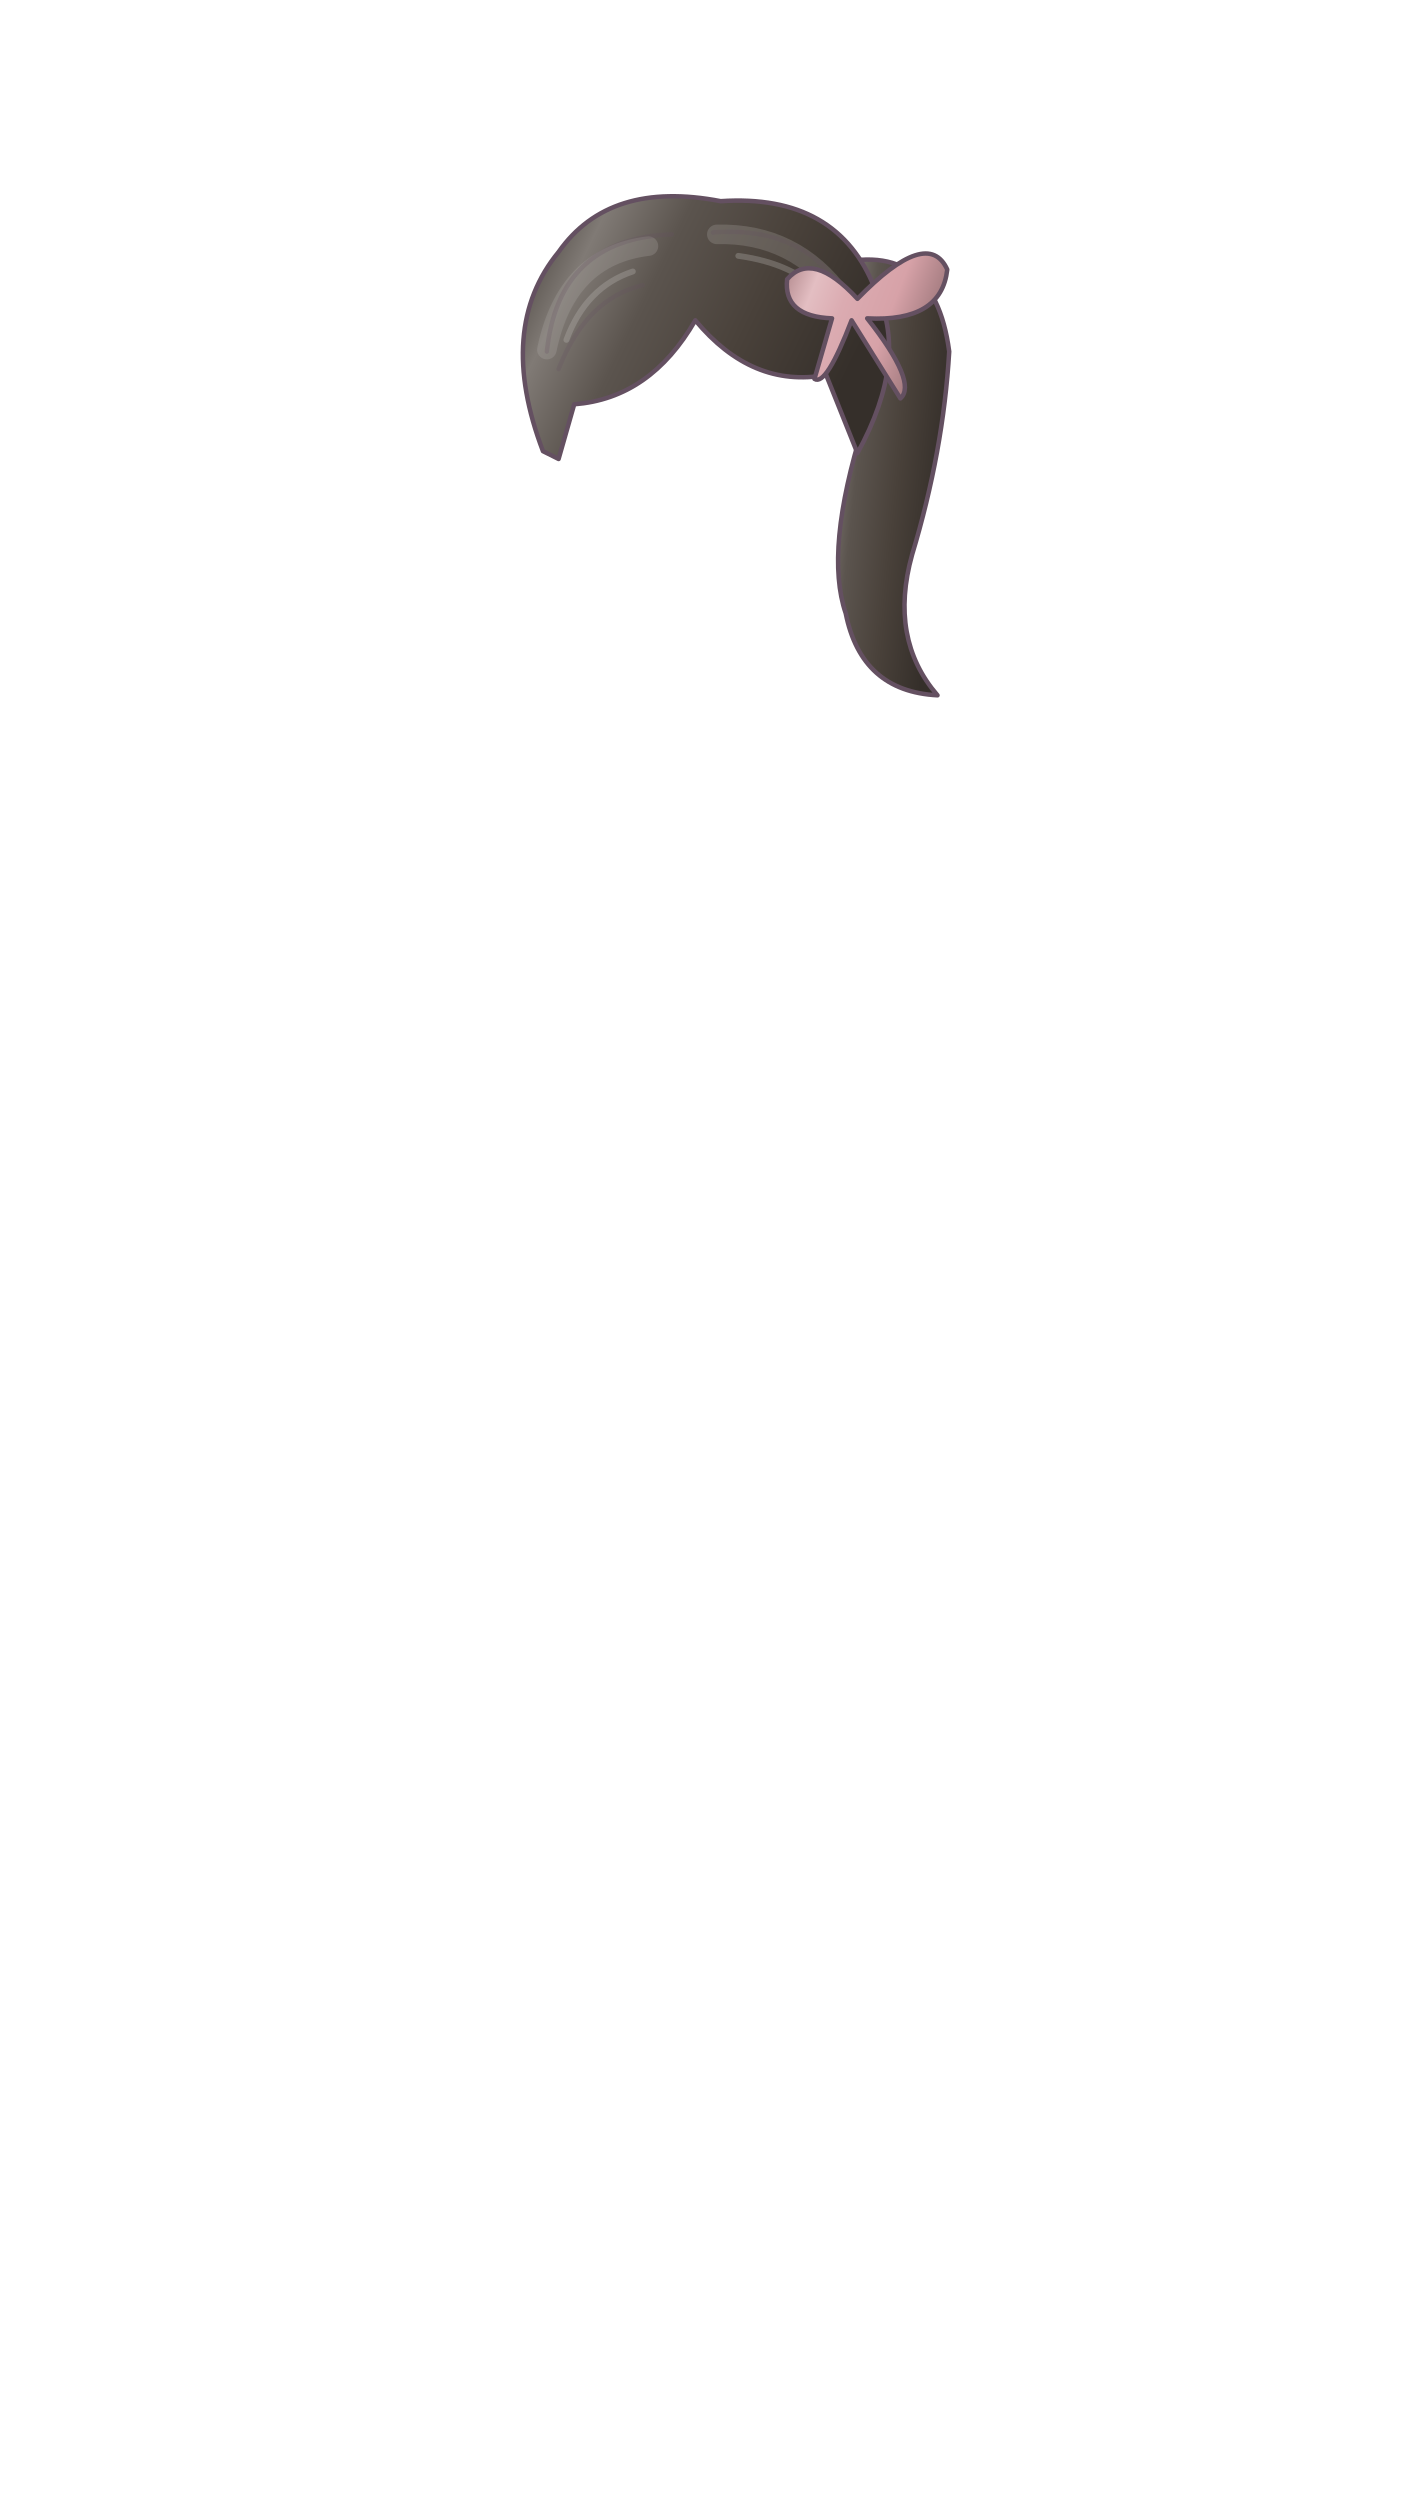
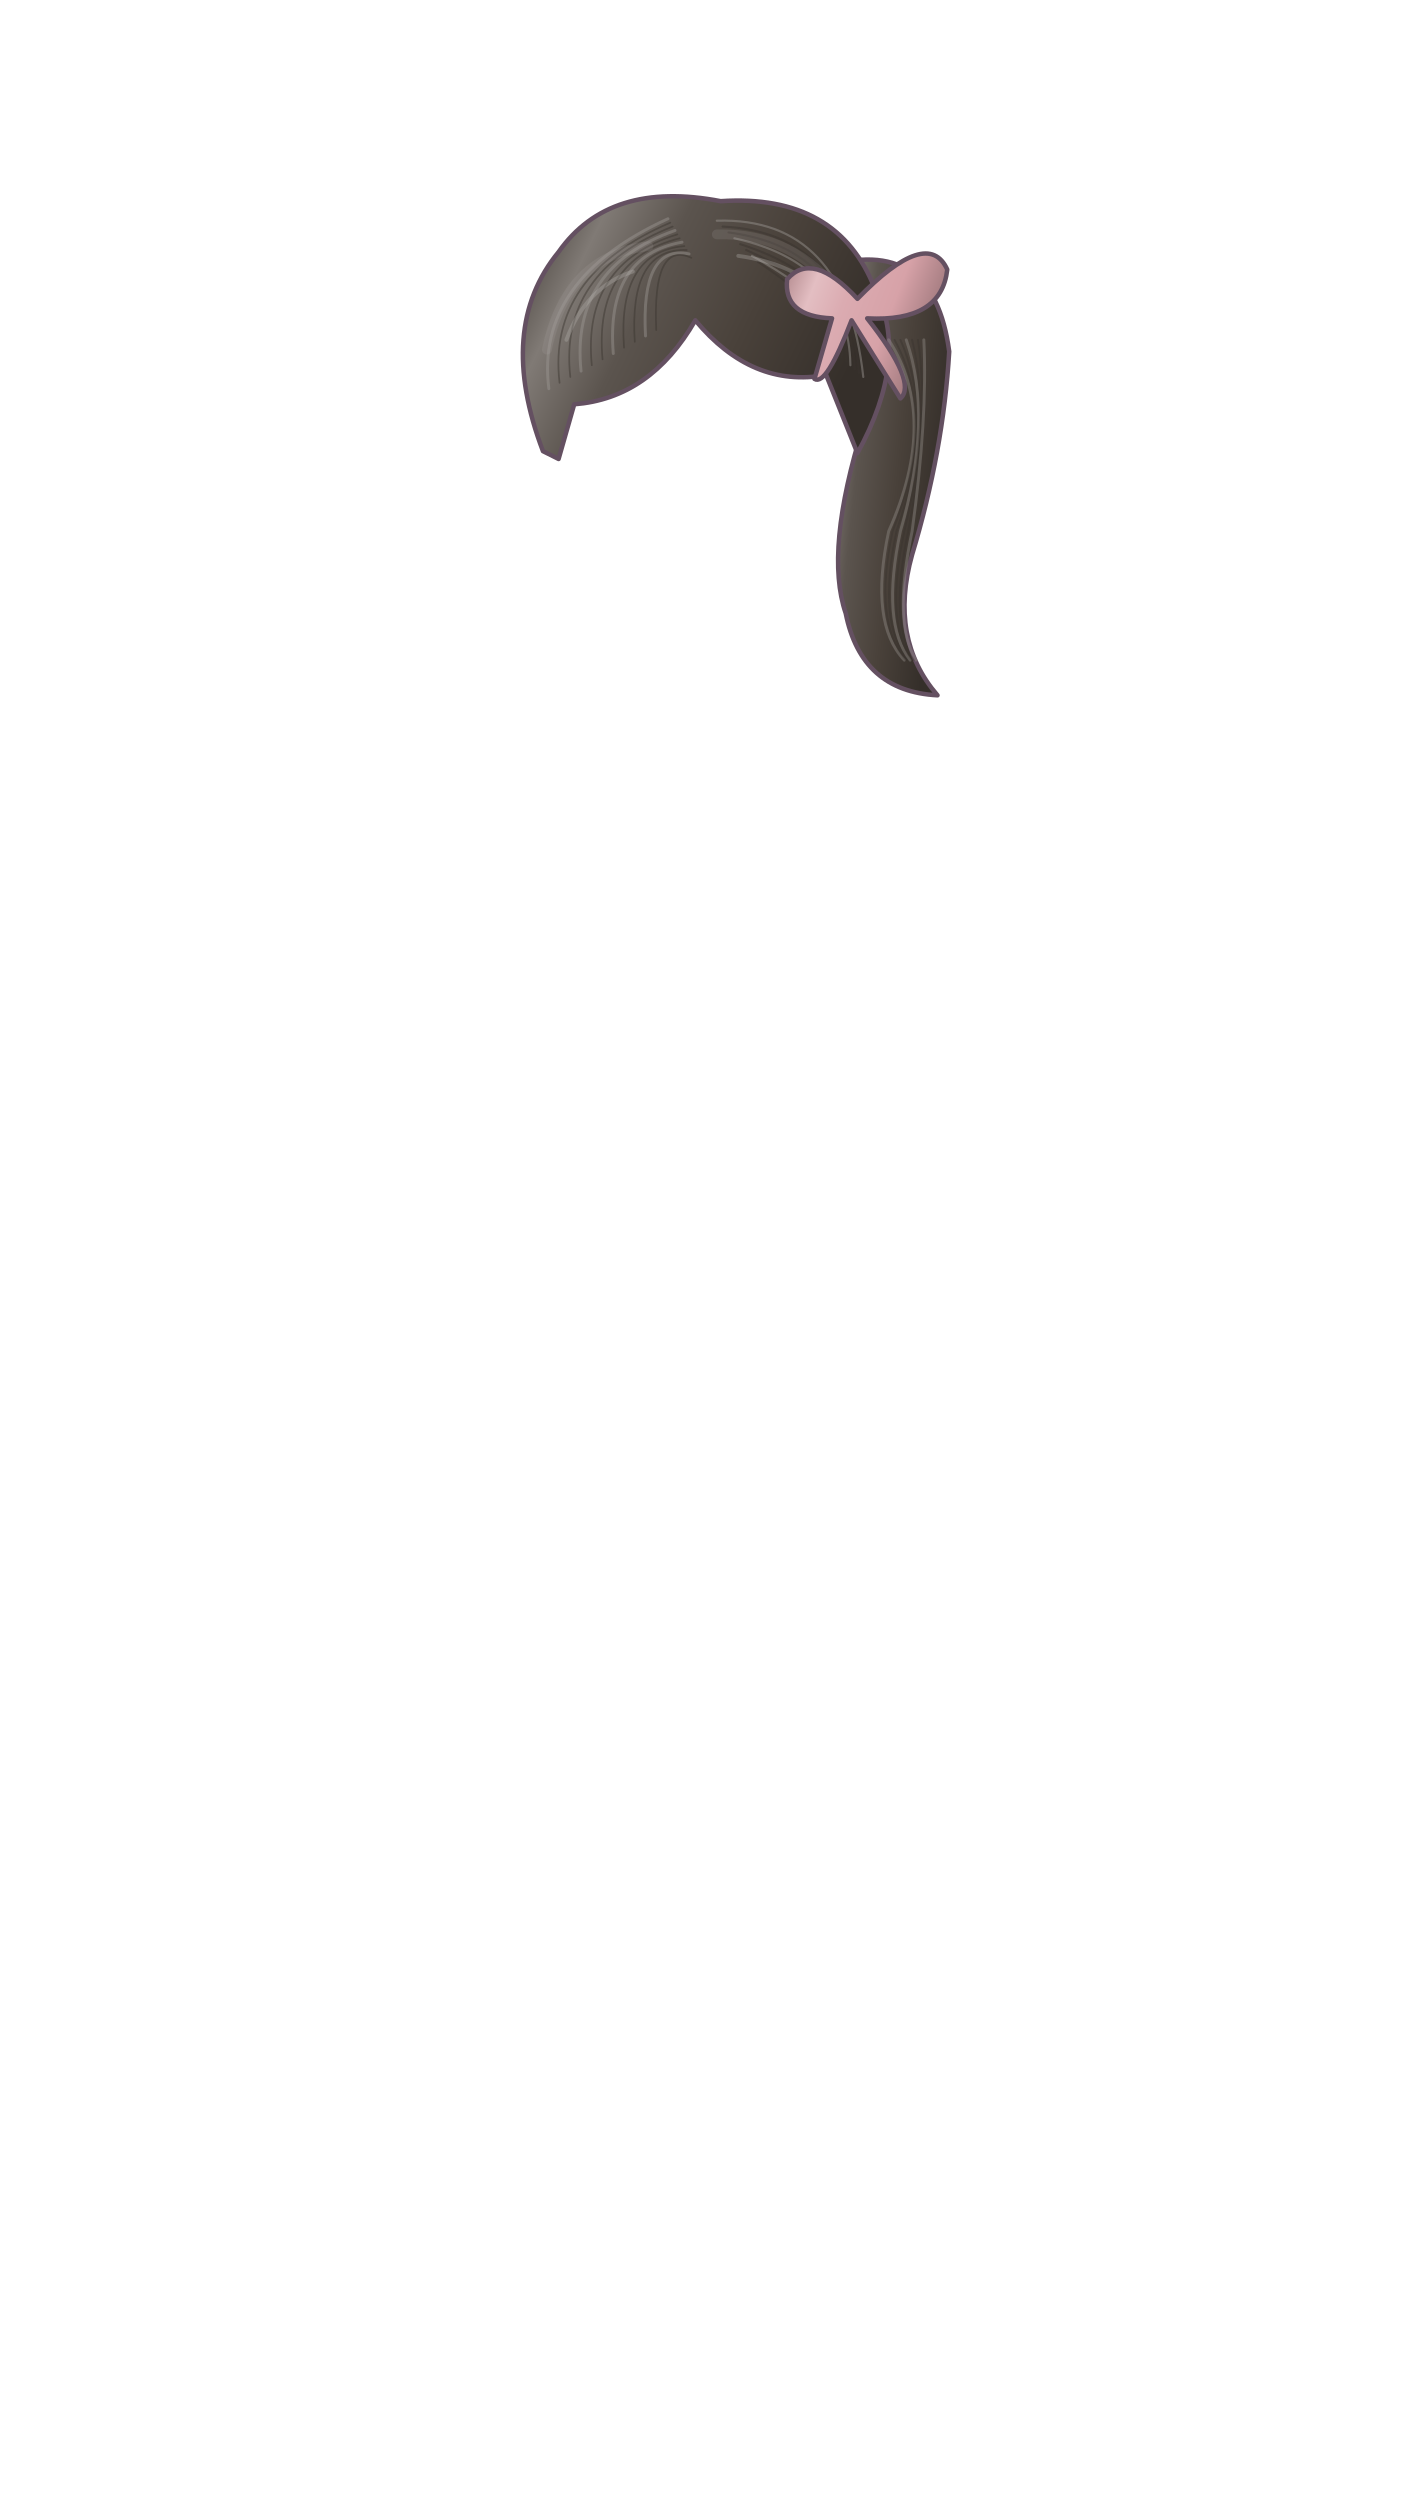
<svg xmlns="http://www.w3.org/2000/svg" width="720" height="1280" viewBox="0 0 720 1280" fill="none">
  <defs>
-     <linearGradient id="m1hp2453-0" x1="0" y1="0" x2="1" y2=".35">
+     <linearGradient id="m4x65zh-0" x1="0" y1="0" x2="1" y2=".35">
      <stop stop-color="#3a342e" />
      <stop offset=".22" stop-color="#807a75" />
      <stop offset=".42" stop-color="#5b544e" />
      <stop offset=".7" stop-color="#49413a" />
      <stop offset="1" stop-color="#352f2a" />
    </linearGradient>
-     <linearGradient id="m1hp2453-1" x1="0" y1="0" x2="1" y2=".35">
+     <linearGradient id="m4x65zh-1" x1="0" y1="0" x2="1" y2=".35">
      <stop stop-color="#ac8286" />
      <stop offset=".22" stop-color="#e3bec2" />
      <stop offset=".42" stop-color="#dbabb1" />
      <stop offset=".7" stop-color="#d7a2a8" />
      <stop offset="1" stop-color="#9b7579" />
    </linearGradient>
  </defs>
  <g stroke="#645061" stroke-width="2.3" stroke-linecap="round" stroke-linejoin="round">
-     <path d="M421 137 Q478 119 486 180 Q483 231 467 284 Q455 327 480 356 Q441 354 433 314 Q422 282 442 218 Q452 174 418 174Z" fill="url(#m1hp2453-0)" />
-     <path d="M278 231 Q254 168 286 129 Q312 92 369 103 Q429 99 448 148 Q466 183 439 232 L423 192 Q385 199 356 164 Q333 204 294 207 L286 235Z" fill="url(#m1hp2453-0)" />
-     <path d="M280 179 Q290 131 332 126 M367 120 Q407 119 431 152" fill="none" stroke="#b3afac" stroke-width="10" opacity=".25" />
-     <path d="M290 174 Q300 147 324 139 M378 131 Q407 135 421 151" fill="none" stroke="#bfbdba" stroke-width="3" opacity=".3" />
-     <path d="M280 180 Q286 122 344 120 M365 119 Q418 115 437 160 M286 189 Q300 153 329 146" stroke="#645061" opacity="0.24" />
-     <path d="M439 153 Q475 116 485 138 Q482 165 444 163 Q470 196 461 204 L436 164 Q423 198 417 194 L426 163 Q401 162 403 143 Q416 128 439 153Z" fill="url(#m1hp2453-1)" />
+     <path d="M421 137 Q478 119 486 180 Q483 231 467 284 Q455 327 480 356 Q441 354 433 314 Q422 282 442 218 Q452 174 418 174Z" fill="url(#m4x65zh-0)" />
+     <path d="M278 231 Q254 168 286 129 Q312 92 369 103 Q429 99 448 148 Q466 183 439 232 L423 192 Q385 199 356 164 Q333 204 294 207 L286 235Z" fill="url(#m4x65zh-0)" />
+     <path d="M281 199 Q274 143 342 112" fill="none" stroke="#9d9895" stroke-width="1.5" opacity=".44" />
+     <path d="M286.5 196 Q280 141 343.2 114" fill="none" stroke="#37312c" stroke-width="0.9" opacity=".44" />
+     <path d="M292 193 Q286 139 344.4 116" fill="none" stroke="#37312c" stroke-width="0.9" opacity=".44" />
+     <path d="M297.5 190 Q292 137 345.6 118" fill="none" stroke="#9d9895" stroke-width="1.5" opacity=".44" />
+     <path d="M303 187 Q298 135 346.8 120" fill="none" stroke="#37312c" stroke-width="0.9" opacity=".44" />
+     <path d="M308.5 184 Q304 133 348 122" fill="none" stroke="#37312c" stroke-width="0.9" opacity=".44" />
+     <path d="M314 181 Q310 131 349.2 124" fill="none" stroke="#9d9895" stroke-width="1.5" opacity=".44" />
+     <path d="M319.5 178 Q316 129 350.4 126" fill="none" stroke="#37312c" stroke-width="0.9" opacity=".44" />
+     <path d="M325 175 Q322 127 351.6 128" fill="none" stroke="#37312c" stroke-width="0.9" opacity=".44" />
+     <path d="M330.5 172 Q328 125 352.8 130" fill="none" stroke="#9d9895" stroke-width="1.5" opacity=".44" />
+     <path d="M336 169 Q334 123 354 132" fill="none" stroke="#37312c" stroke-width="0.9" opacity=".44" />
+     <path d="M367 113 Q433 111 442 193" fill="none" stroke="#9b9793" stroke-width="1.1" opacity=".46" />
+     <path d="M370 116 Q433.5 119 439.8 191" fill="none" stroke="#38322d" stroke-width="1.1" opacity=".46" />
+     <path d="M373 119 Q434 127 437.6 189" fill="none" stroke="#38322d" stroke-width="1.1" opacity=".46" />
+     <path d="M376 122 Q434.5 135 435.4 187" fill="none" stroke="#9b9793" stroke-width="1.1" opacity=".46" />
+     <path d="M379 125 Q435 143 433.2 185" fill="none" stroke="#38322d" stroke-width="1.1" opacity=".46" />
+     <path d="M382 128 Q435.5 151 431 183" fill="none" stroke="#38322d" stroke-width="1.1" opacity=".46" />
+     <path d="M385 131 Q436 159 428.8 181" fill="none" stroke="#9b9793" stroke-width="1.1" opacity=".46" />
+     <path d="M388 134 Q436.5 167 426.6 179" fill="none" stroke="#38322d" stroke-width="1.1" opacity=".46" />
+     <path d="M280 179 Q290 131 332 126 M367 120 Q407 119 431 152" fill="none" stroke="#b3afac" stroke-width="5" opacity=".15" />
+     <path d="M290 174 Q300 147 324 139 M378 131 Q407 135 421 151" fill="none" stroke="#bfbdba" stroke-width="2" opacity=".3" />
+     <path d="M439 153 Q475 116 485 138 Q482 165 444 163 Q470 196 461 204 L436 164 Q423 198 417 194 L426 163 Q401 162 403 143 Q416 128 439 153Z" fill="url(#m4x65zh-1)" />
+     <path d="M455 174 Q481 214 455 272 Q445 319 463 338" fill="none" stroke="#95918d" stroke-width="1.5" opacity=".4" />
+     <path d="M458 174 Q480 214 457 272 Q447 319 464 338" fill="none" stroke="#37312c" stroke-width="1" opacity=".4" />
+     <path d="M461 174 Q479 214 459 272 Q449 319 465 338" fill="none" stroke="#37312c" stroke-width="1" opacity=".4" />
+     <path d="M464 174 Q478 214 461 272 Q451 319 466 338" fill="none" stroke="#95918d" stroke-width="1.5" opacity=".4" />
+     <path d="M467 174 Q477 214 463 272 Q453 319 467 338" fill="none" stroke="#37312c" stroke-width="1" opacity=".4" />
+     <path d="M470 174 Q476 214 465 272 Q455 319 468 338" fill="none" stroke="#37312c" stroke-width="1" opacity=".4" />
+     <path d="M473 174 Q475 214 467 272 Q457 319 469 338" fill="none" stroke="#95918d" stroke-width="1.5" opacity=".4" />
  </g>
</svg>
